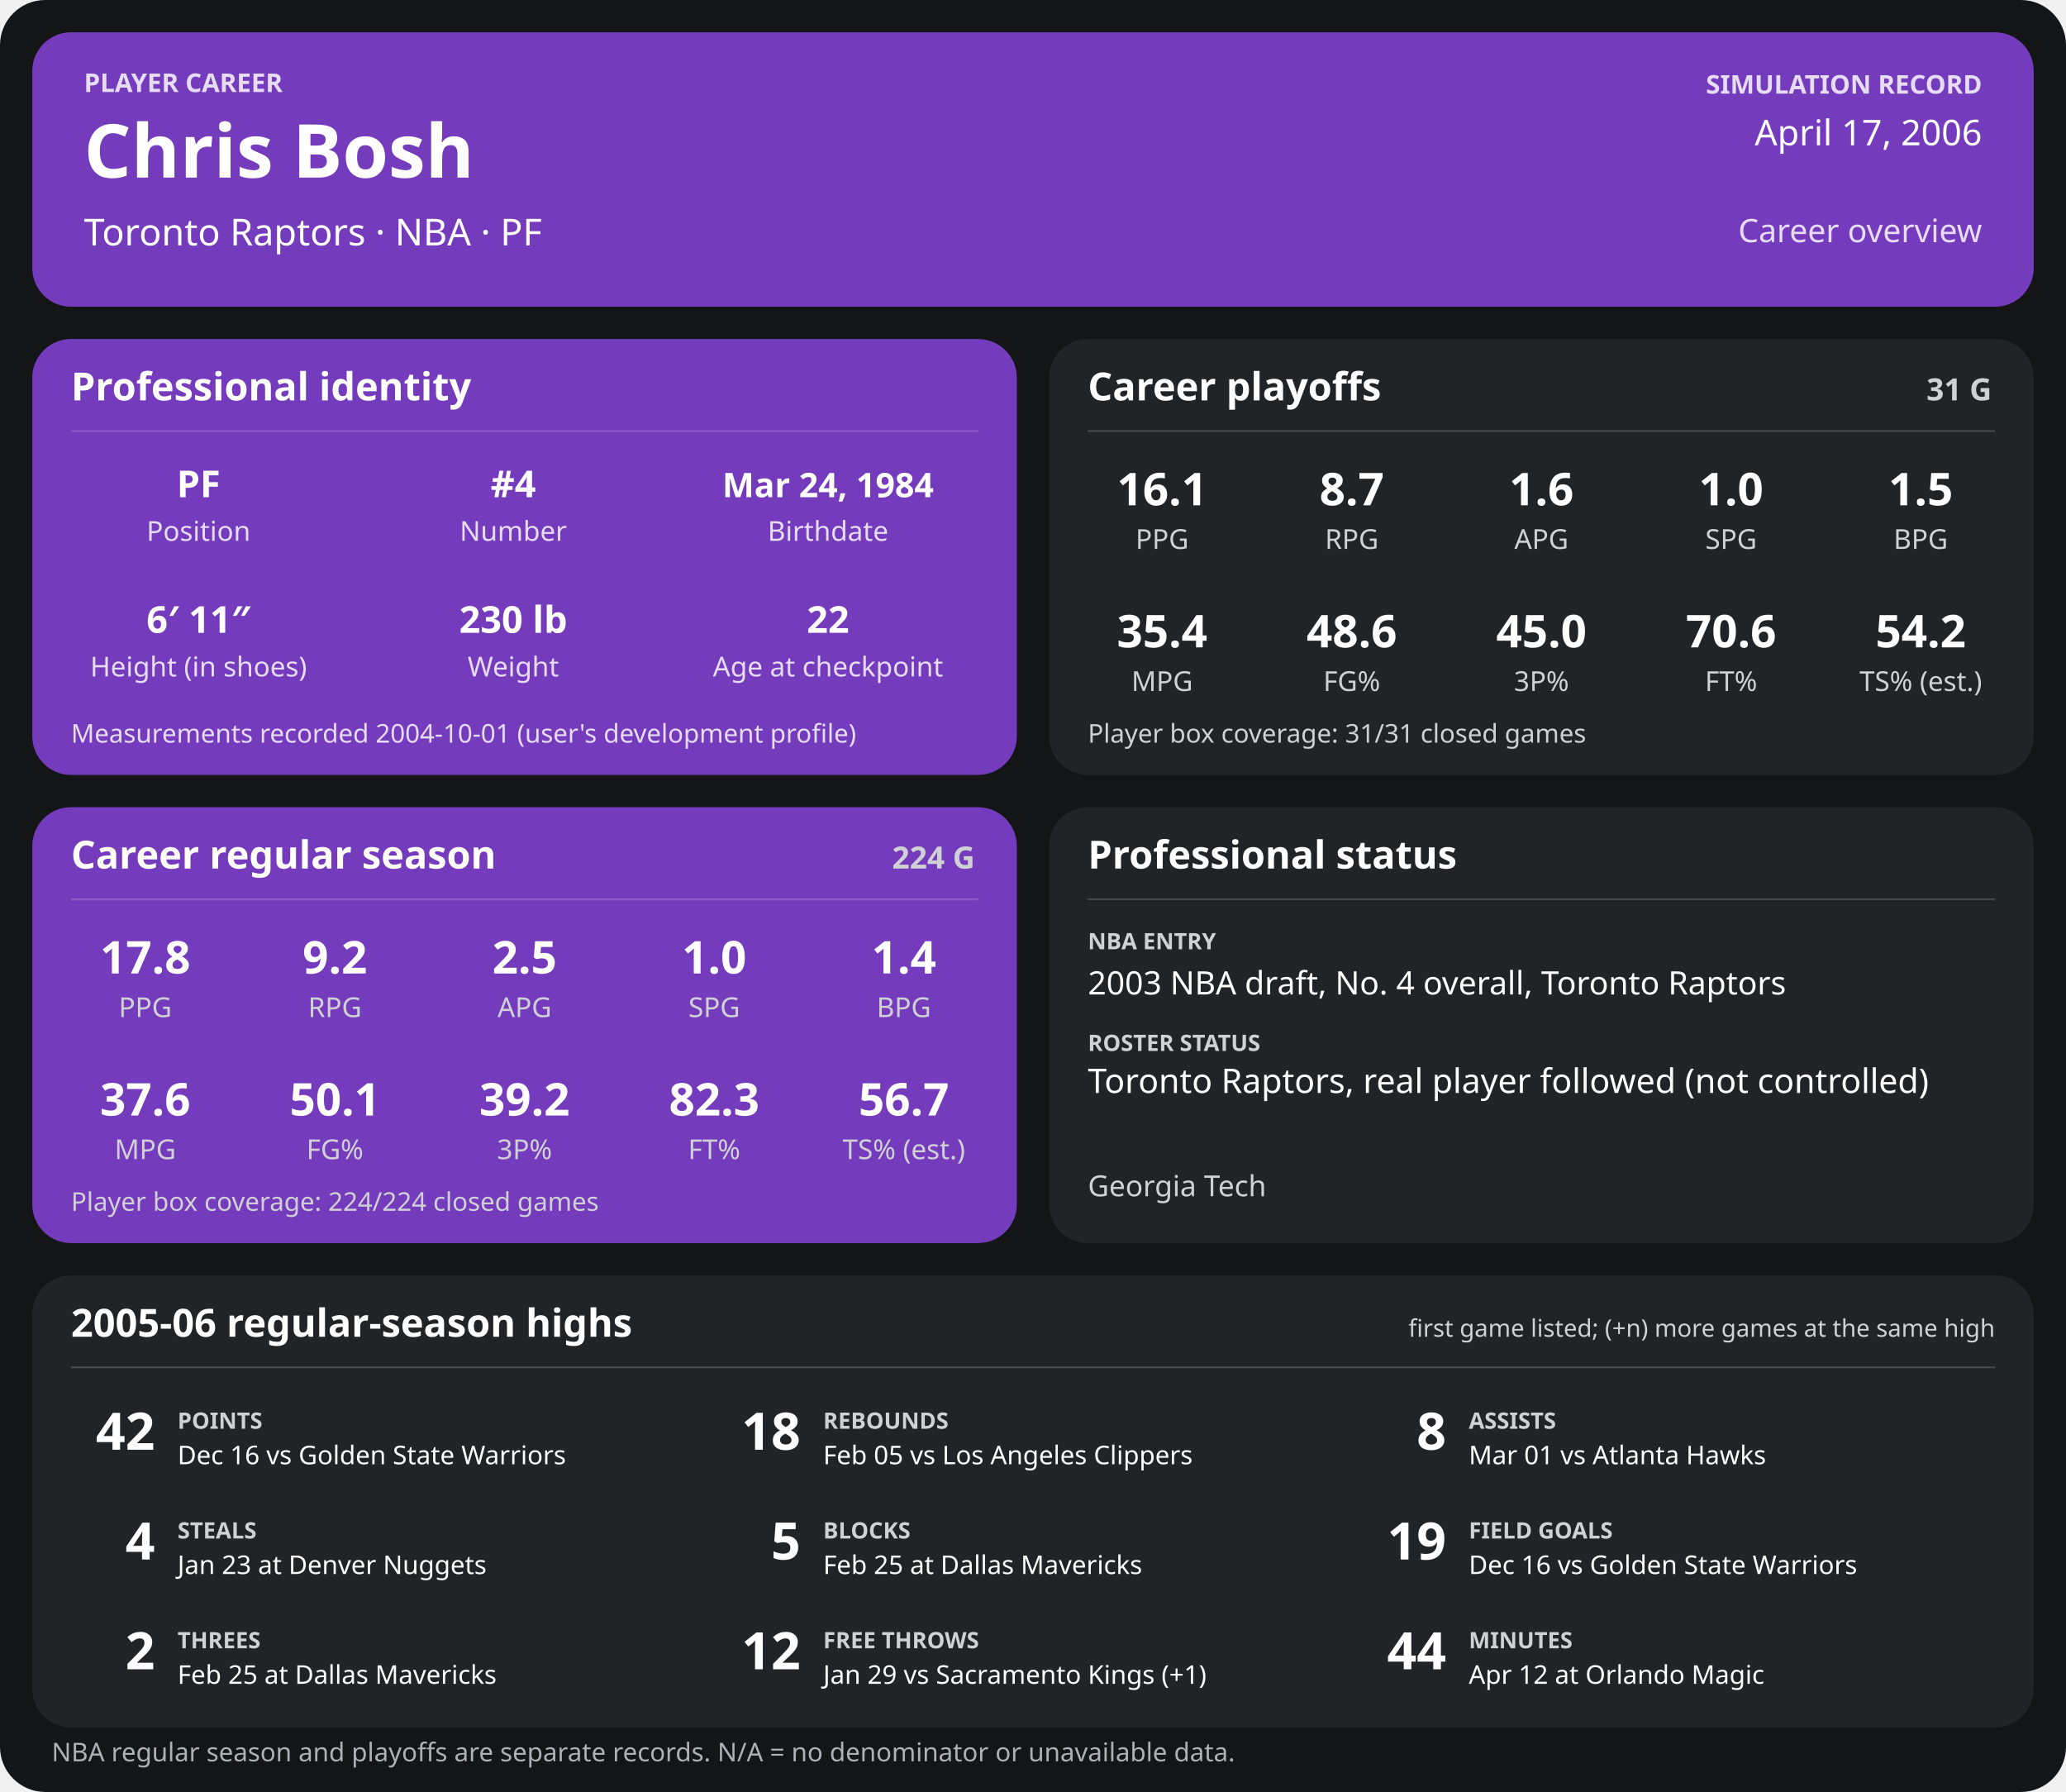
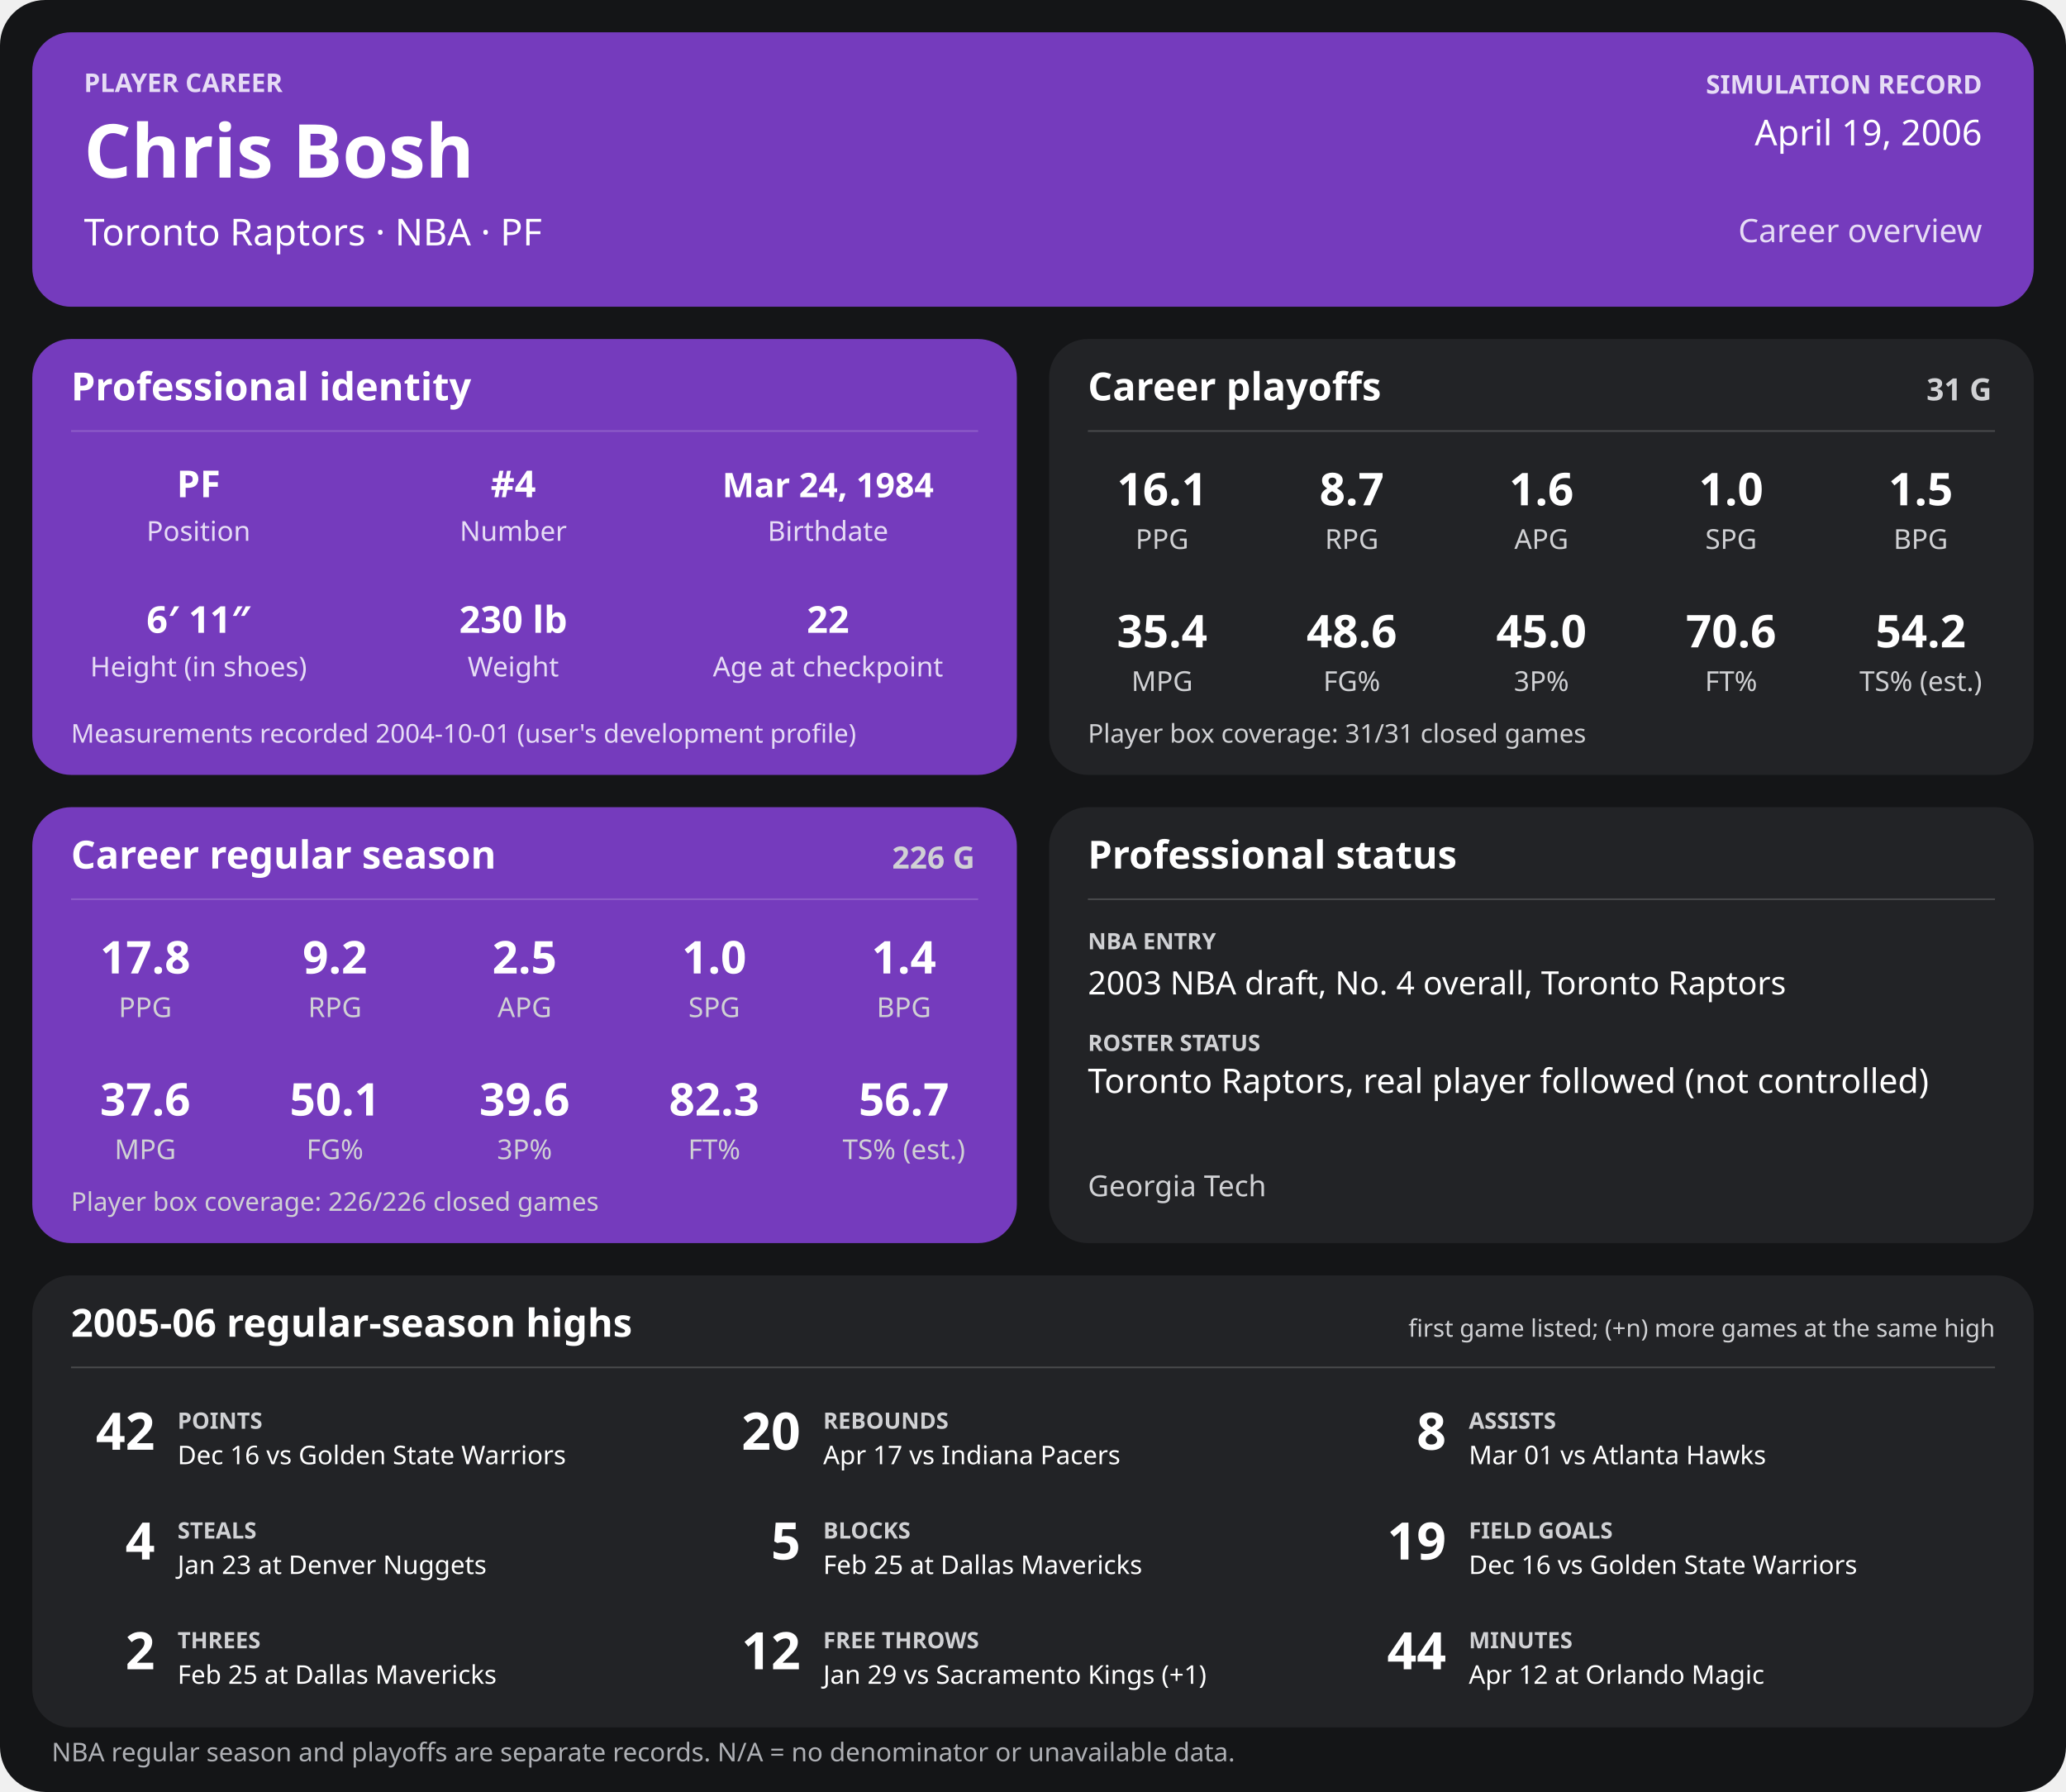
<svg xmlns="http://www.w3.org/2000/svg" width="1280" height="1110" viewBox="0 0 1280 1110" role="img" aria-labelledby="title desc">
  <rect width="1280" height="1110" rx="28" fill="#141517" />
  <g>
    <rect x="20" y="20" width="1240" height="170" rx="24" fill="#753bbd" />
    <text x="52" y="57" font-family="sans-serif" fill="#e6dcf5" font-size="16" font-weight="700" text-anchor="start">PLAYER CAREER</text>
    <text x="52" y="110" font-family="sans-serif" fill="#ffffff" font-size="46" font-weight="700" text-anchor="start">Chris Bosh</text>
    <text x="52" y="152" font-family="sans-serif" fill="#ffffff" font-size="23" font-weight="400" text-anchor="start">Toronto Raptors  ·  NBA  ·  PF</text>
    <text x="1228" y="58" font-family="sans-serif" fill="#e6dcf5" font-size="16" font-weight="700" text-anchor="end">SIMULATION RECORD</text>
-     <text x="1228" y="90" font-family="sans-serif" fill="#ffffff" font-size="22" font-weight="500" text-anchor="end">April 17, 2006</text>
+     <text x="1228" y="90" font-family="sans-serif" fill="#ffffff" font-size="22" font-weight="500" text-anchor="end">April 19, 2006</text>
    <text x="1228" y="150" font-family="sans-serif" fill="#e6dcf5" font-size="20" font-weight="500" text-anchor="end">Career overview</text>
    <rect x="20" y="210" width="610" height="270" rx="24" fill="#753bbd" />
    <text x="44" y="248" font-family="sans-serif" fill="#ffffff" font-size="24" font-weight="700" text-anchor="start">Professional identity</text>
    <line x1="44" y1="267" x2="606" y2="267" stroke="#ffffff" stroke-opacity="0.18" />
    <text x="123" y="308" font-family="sans-serif" fill="#ffffff" font-size="23" font-weight="600" text-anchor="middle">PF</text>
    <text x="123" y="335" font-family="sans-serif" fill="#e6dcf5" font-size="17" font-weight="400" text-anchor="middle">Position</text>
    <text x="318" y="308" font-family="sans-serif" fill="#ffffff" font-size="23" font-weight="600" text-anchor="middle">#4</text>
    <text x="318" y="335" font-family="sans-serif" fill="#e6dcf5" font-size="17" font-weight="400" text-anchor="middle">Number</text>
    <text x="513" y="308" font-family="sans-serif" fill="#ffffff" font-size="21" font-weight="600" text-anchor="middle">Mar 24, 1984</text>
    <text x="513" y="335" font-family="sans-serif" fill="#e6dcf5" font-size="17" font-weight="400" text-anchor="middle">Birthdate</text>
    <text x="123" y="392" font-family="sans-serif" fill="#ffffff" font-size="23" font-weight="600" text-anchor="middle">6′ 11″</text>
    <text x="123" y="419" font-family="sans-serif" fill="#e6dcf5" font-size="17" font-weight="400" text-anchor="middle">Height (in shoes)</text>
    <text x="318" y="392" font-family="sans-serif" fill="#ffffff" font-size="23" font-weight="600" text-anchor="middle">230 lb</text>
    <text x="318" y="419" font-family="sans-serif" fill="#e6dcf5" font-size="17" font-weight="400" text-anchor="middle">Weight</text>
    <text x="513" y="392" font-family="sans-serif" fill="#ffffff" font-size="23" font-weight="600" text-anchor="middle">22</text>
    <text x="513" y="419" font-family="sans-serif" fill="#e6dcf5" font-size="17" font-weight="400" text-anchor="middle">Age at checkpoint</text>
    <text x="44" y="460" font-family="sans-serif" fill="#e6dcf5" font-size="16" font-weight="400" text-anchor="start">Measurements recorded 2004-10-01 (user's development profile)</text>
    <rect x="650" y="210" width="610" height="270" rx="24" fill="#222326" />
    <text x="674" y="248" font-family="sans-serif" fill="#ffffff" font-size="24" font-weight="700" text-anchor="start">Career playoffs</text>
    <text x="1234" y="248" font-family="sans-serif" fill="#d0d1d4" font-size="19" font-weight="700" text-anchor="end">31 G</text>
    <line x1="674" y1="267" x2="1236" y2="267" stroke="#ffffff" stroke-opacity="0.18" />
    <text x="720.0" y="313" font-family="sans-serif" fill="#ffffff" font-size="28" font-weight="600" text-anchor="middle">16.1</text>
    <text x="720.0" y="340" font-family="sans-serif" fill="#d0d1d4" font-size="17" font-weight="400" text-anchor="middle">PPG</text>
    <text x="837.5" y="313" font-family="sans-serif" fill="#ffffff" font-size="28" font-weight="600" text-anchor="middle">8.7</text>
    <text x="837.5" y="340" font-family="sans-serif" fill="#d0d1d4" font-size="17" font-weight="400" text-anchor="middle">RPG</text>
    <text x="955.0" y="313" font-family="sans-serif" fill="#ffffff" font-size="28" font-weight="600" text-anchor="middle">1.6</text>
    <text x="955.0" y="340" font-family="sans-serif" fill="#d0d1d4" font-size="17" font-weight="400" text-anchor="middle">APG</text>
    <text x="1072.5" y="313" font-family="sans-serif" fill="#ffffff" font-size="28" font-weight="600" text-anchor="middle">1.0</text>
    <text x="1072.5" y="340" font-family="sans-serif" fill="#d0d1d4" font-size="17" font-weight="400" text-anchor="middle">SPG</text>
    <text x="1190.0" y="313" font-family="sans-serif" fill="#ffffff" font-size="28" font-weight="600" text-anchor="middle">1.5</text>
    <text x="1190.0" y="340" font-family="sans-serif" fill="#d0d1d4" font-size="17" font-weight="400" text-anchor="middle">BPG</text>
    <text x="720.0" y="401" font-family="sans-serif" fill="#ffffff" font-size="28" font-weight="600" text-anchor="middle">35.4</text>
    <text x="720.0" y="428" font-family="sans-serif" fill="#d0d1d4" font-size="17" font-weight="400" text-anchor="middle">MPG</text>
    <text x="837.5" y="401" font-family="sans-serif" fill="#ffffff" font-size="28" font-weight="600" text-anchor="middle">48.6</text>
    <text x="837.5" y="428" font-family="sans-serif" fill="#d0d1d4" font-size="17" font-weight="400" text-anchor="middle">FG%</text>
    <text x="955.0" y="401" font-family="sans-serif" fill="#ffffff" font-size="28" font-weight="600" text-anchor="middle">45.0</text>
    <text x="955.0" y="428" font-family="sans-serif" fill="#d0d1d4" font-size="17" font-weight="400" text-anchor="middle">3P%</text>
    <text x="1072.5" y="401" font-family="sans-serif" fill="#ffffff" font-size="28" font-weight="600" text-anchor="middle">70.6</text>
    <text x="1072.5" y="428" font-family="sans-serif" fill="#d0d1d4" font-size="17" font-weight="400" text-anchor="middle">FT%</text>
    <text x="1190.0" y="401" font-family="sans-serif" fill="#ffffff" font-size="28" font-weight="600" text-anchor="middle">54.2</text>
    <text x="1190.0" y="428" font-family="sans-serif" fill="#d0d1d4" font-size="17" font-weight="400" text-anchor="middle">TS% (est.)</text>
    <text x="674" y="460" font-family="sans-serif" fill="#d0d1d4" font-size="16" font-weight="400" text-anchor="start">Player box coverage: 31/31 closed games</text>
    <rect x="20" y="500" width="610" height="270" rx="24" fill="#753bbd" />
    <text x="44" y="538" font-family="sans-serif" fill="#ffffff" font-size="24" font-weight="700" text-anchor="start">Career regular season</text>
-     <text x="604" y="538" font-family="sans-serif" fill="#d0d1d4" font-size="19" font-weight="700" text-anchor="end">224 G</text>
+     <text x="604" y="538" font-family="sans-serif" fill="#d0d1d4" font-size="19" font-weight="700" text-anchor="end">226 G</text>
    <line x1="44" y1="557" x2="606" y2="557" stroke="#ffffff" stroke-opacity="0.18" />
    <text x="90.0" y="603" font-family="sans-serif" fill="#ffffff" font-size="28" font-weight="600" text-anchor="middle">17.8</text>
    <text x="90.0" y="630" font-family="sans-serif" fill="#d0d1d4" font-size="17" font-weight="400" text-anchor="middle">PPG</text>
    <text x="207.5" y="603" font-family="sans-serif" fill="#ffffff" font-size="28" font-weight="600" text-anchor="middle">9.2</text>
    <text x="207.5" y="630" font-family="sans-serif" fill="#d0d1d4" font-size="17" font-weight="400" text-anchor="middle">RPG</text>
    <text x="325.0" y="603" font-family="sans-serif" fill="#ffffff" font-size="28" font-weight="600" text-anchor="middle">2.5</text>
    <text x="325.0" y="630" font-family="sans-serif" fill="#d0d1d4" font-size="17" font-weight="400" text-anchor="middle">APG</text>
    <text x="442.5" y="603" font-family="sans-serif" fill="#ffffff" font-size="28" font-weight="600" text-anchor="middle">1.0</text>
    <text x="442.5" y="630" font-family="sans-serif" fill="#d0d1d4" font-size="17" font-weight="400" text-anchor="middle">SPG</text>
    <text x="560.0" y="603" font-family="sans-serif" fill="#ffffff" font-size="28" font-weight="600" text-anchor="middle">1.4</text>
    <text x="560.0" y="630" font-family="sans-serif" fill="#d0d1d4" font-size="17" font-weight="400" text-anchor="middle">BPG</text>
    <text x="90.0" y="691" font-family="sans-serif" fill="#ffffff" font-size="28" font-weight="600" text-anchor="middle">37.6</text>
    <text x="90.0" y="718" font-family="sans-serif" fill="#d0d1d4" font-size="17" font-weight="400" text-anchor="middle">MPG</text>
    <text x="207.5" y="691" font-family="sans-serif" fill="#ffffff" font-size="28" font-weight="600" text-anchor="middle">50.1</text>
    <text x="207.5" y="718" font-family="sans-serif" fill="#d0d1d4" font-size="17" font-weight="400" text-anchor="middle">FG%</text>
-     <text x="325.0" y="691" font-family="sans-serif" fill="#ffffff" font-size="28" font-weight="600" text-anchor="middle">39.2</text>
+     <text x="325.0" y="691" font-family="sans-serif" fill="#ffffff" font-size="28" font-weight="600" text-anchor="middle">39.6</text>
    <text x="325.0" y="718" font-family="sans-serif" fill="#d0d1d4" font-size="17" font-weight="400" text-anchor="middle">3P%</text>
    <text x="442.5" y="691" font-family="sans-serif" fill="#ffffff" font-size="28" font-weight="600" text-anchor="middle">82.3</text>
    <text x="442.5" y="718" font-family="sans-serif" fill="#d0d1d4" font-size="17" font-weight="400" text-anchor="middle">FT%</text>
    <text x="560.0" y="691" font-family="sans-serif" fill="#ffffff" font-size="28" font-weight="600" text-anchor="middle">56.7</text>
    <text x="560.0" y="718" font-family="sans-serif" fill="#d0d1d4" font-size="17" font-weight="400" text-anchor="middle">TS% (est.)</text>
-     <text x="44" y="750" font-family="sans-serif" fill="#d0d1d4" font-size="16" font-weight="400" text-anchor="start">Player box coverage: 224/224 closed games</text>
+     <text x="44" y="750" font-family="sans-serif" fill="#d0d1d4" font-size="16" font-weight="400" text-anchor="start">Player box coverage: 226/226 closed games</text>
    <rect x="650" y="500" width="610" height="270" rx="24" fill="#222326" />
    <text x="674" y="538" font-family="sans-serif" fill="#ffffff" font-size="24" font-weight="700" text-anchor="start">Professional status</text>
    <line x1="674" y1="557" x2="1236" y2="557" stroke="#ffffff" stroke-opacity="0.18" />
    <text x="674" y="588" font-family="sans-serif" fill="#d0d1d4" font-size="14" font-weight="700" text-anchor="start">NBA ENTRY</text>
    <text x="674" y="616" font-family="sans-serif" fill="#ffffff" font-size="20" font-weight="500" text-anchor="start">2003 NBA draft, No. 4 overall, Toronto Raptors</text>
    <text x="674" y="651" font-family="sans-serif" fill="#d0d1d4" font-size="14" font-weight="700" text-anchor="start">ROSTER STATUS</text>
    <text x="674" y="677" font-family="sans-serif" fill="#ffffff" font-size="21" font-weight="500" text-anchor="start">Toronto Raptors, real player followed (not controlled)</text>
    <text x="674" y="741" font-family="sans-serif" fill="#d0d1d4" font-size="18" font-weight="400" text-anchor="start">Georgia Tech</text>
    <rect x="20" y="790" width="1240" height="280" rx="24" fill="#222326" />
    <text x="44" y="828" font-family="sans-serif" fill="#ffffff" font-size="24" font-weight="700" text-anchor="start">2005-06 regular-season highs</text>
    <text x="1236" y="828" font-family="sans-serif" fill="#d0d1d4" font-size="15" font-weight="400" text-anchor="end">first game listed; (+n) more games at the same high</text>
    <line x1="44" y1="847" x2="1236" y2="847" stroke="#ffffff" stroke-opacity="0.18" />
    <text x="96" y="898" font-family="sans-serif" fill="#ffffff" font-size="32" font-weight="700" text-anchor="end">42</text>
    <text x="110" y="885" font-family="sans-serif" fill="#d0d1d4" font-size="14" font-weight="700" text-anchor="start">POINTS</text>
    <text x="110" y="907" font-family="sans-serif" fill="#ffffff" font-size="16" font-weight="400" text-anchor="start">Dec 16 vs Golden State Warriors</text>
-     <text x="496" y="898" font-family="sans-serif" fill="#ffffff" font-size="32" font-weight="700" text-anchor="end">18</text>
+     <text x="496" y="898" font-family="sans-serif" fill="#ffffff" font-size="32" font-weight="700" text-anchor="end">20</text>
    <text x="510" y="885" font-family="sans-serif" fill="#d0d1d4" font-size="14" font-weight="700" text-anchor="start">REBOUNDS</text>
-     <text x="510" y="907" font-family="sans-serif" fill="#ffffff" font-size="16" font-weight="400" text-anchor="start">Feb 05 vs Los Angeles Clippers</text>
+     <text x="510" y="907" font-family="sans-serif" fill="#ffffff" font-size="16" font-weight="400" text-anchor="start">Apr 17 vs Indiana Pacers</text>
    <text x="896" y="898" font-family="sans-serif" fill="#ffffff" font-size="32" font-weight="700" text-anchor="end">8</text>
    <text x="910" y="885" font-family="sans-serif" fill="#d0d1d4" font-size="14" font-weight="700" text-anchor="start">ASSISTS</text>
    <text x="910" y="907" font-family="sans-serif" fill="#ffffff" font-size="16" font-weight="400" text-anchor="start">Mar 01 vs Atlanta Hawks</text>
    <text x="96" y="966" font-family="sans-serif" fill="#ffffff" font-size="32" font-weight="700" text-anchor="end">4</text>
    <text x="110" y="953" font-family="sans-serif" fill="#d0d1d4" font-size="14" font-weight="700" text-anchor="start">STEALS</text>
    <text x="110" y="975" font-family="sans-serif" fill="#ffffff" font-size="16" font-weight="400" text-anchor="start">Jan 23 at Denver Nuggets</text>
    <text x="496" y="966" font-family="sans-serif" fill="#ffffff" font-size="32" font-weight="700" text-anchor="end">5</text>
    <text x="510" y="953" font-family="sans-serif" fill="#d0d1d4" font-size="14" font-weight="700" text-anchor="start">BLOCKS</text>
    <text x="510" y="975" font-family="sans-serif" fill="#ffffff" font-size="16" font-weight="400" text-anchor="start">Feb 25 at Dallas Mavericks</text>
    <text x="896" y="966" font-family="sans-serif" fill="#ffffff" font-size="32" font-weight="700" text-anchor="end">19</text>
    <text x="910" y="953" font-family="sans-serif" fill="#d0d1d4" font-size="14" font-weight="700" text-anchor="start">FIELD GOALS</text>
    <text x="910" y="975" font-family="sans-serif" fill="#ffffff" font-size="16" font-weight="400" text-anchor="start">Dec 16 vs Golden State Warriors</text>
    <text x="96" y="1034" font-family="sans-serif" fill="#ffffff" font-size="32" font-weight="700" text-anchor="end">2</text>
    <text x="110" y="1021" font-family="sans-serif" fill="#d0d1d4" font-size="14" font-weight="700" text-anchor="start">THREES</text>
    <text x="110" y="1043" font-family="sans-serif" fill="#ffffff" font-size="16" font-weight="400" text-anchor="start">Feb 25 at Dallas Mavericks</text>
    <text x="496" y="1034" font-family="sans-serif" fill="#ffffff" font-size="32" font-weight="700" text-anchor="end">12</text>
    <text x="510" y="1021" font-family="sans-serif" fill="#d0d1d4" font-size="14" font-weight="700" text-anchor="start">FREE THROWS</text>
    <text x="510" y="1043" font-family="sans-serif" fill="#ffffff" font-size="16" font-weight="400" text-anchor="start">Jan 29 vs Sacramento Kings (+1)</text>
    <text x="896" y="1034" font-family="sans-serif" fill="#ffffff" font-size="32" font-weight="700" text-anchor="end">44</text>
    <text x="910" y="1021" font-family="sans-serif" fill="#d0d1d4" font-size="14" font-weight="700" text-anchor="start">MINUTES</text>
    <text x="910" y="1043" font-family="sans-serif" fill="#ffffff" font-size="16" font-weight="400" text-anchor="start">Apr 12 at Orlando Magic</text>
    <text x="32" y="1091" font-family="sans-serif" fill="#aeb0b5" font-size="16" font-weight="400" text-anchor="start">NBA regular season and playoffs are separate records. N/A = no denominator or unavailable data.</text>
  </g>
</svg>
